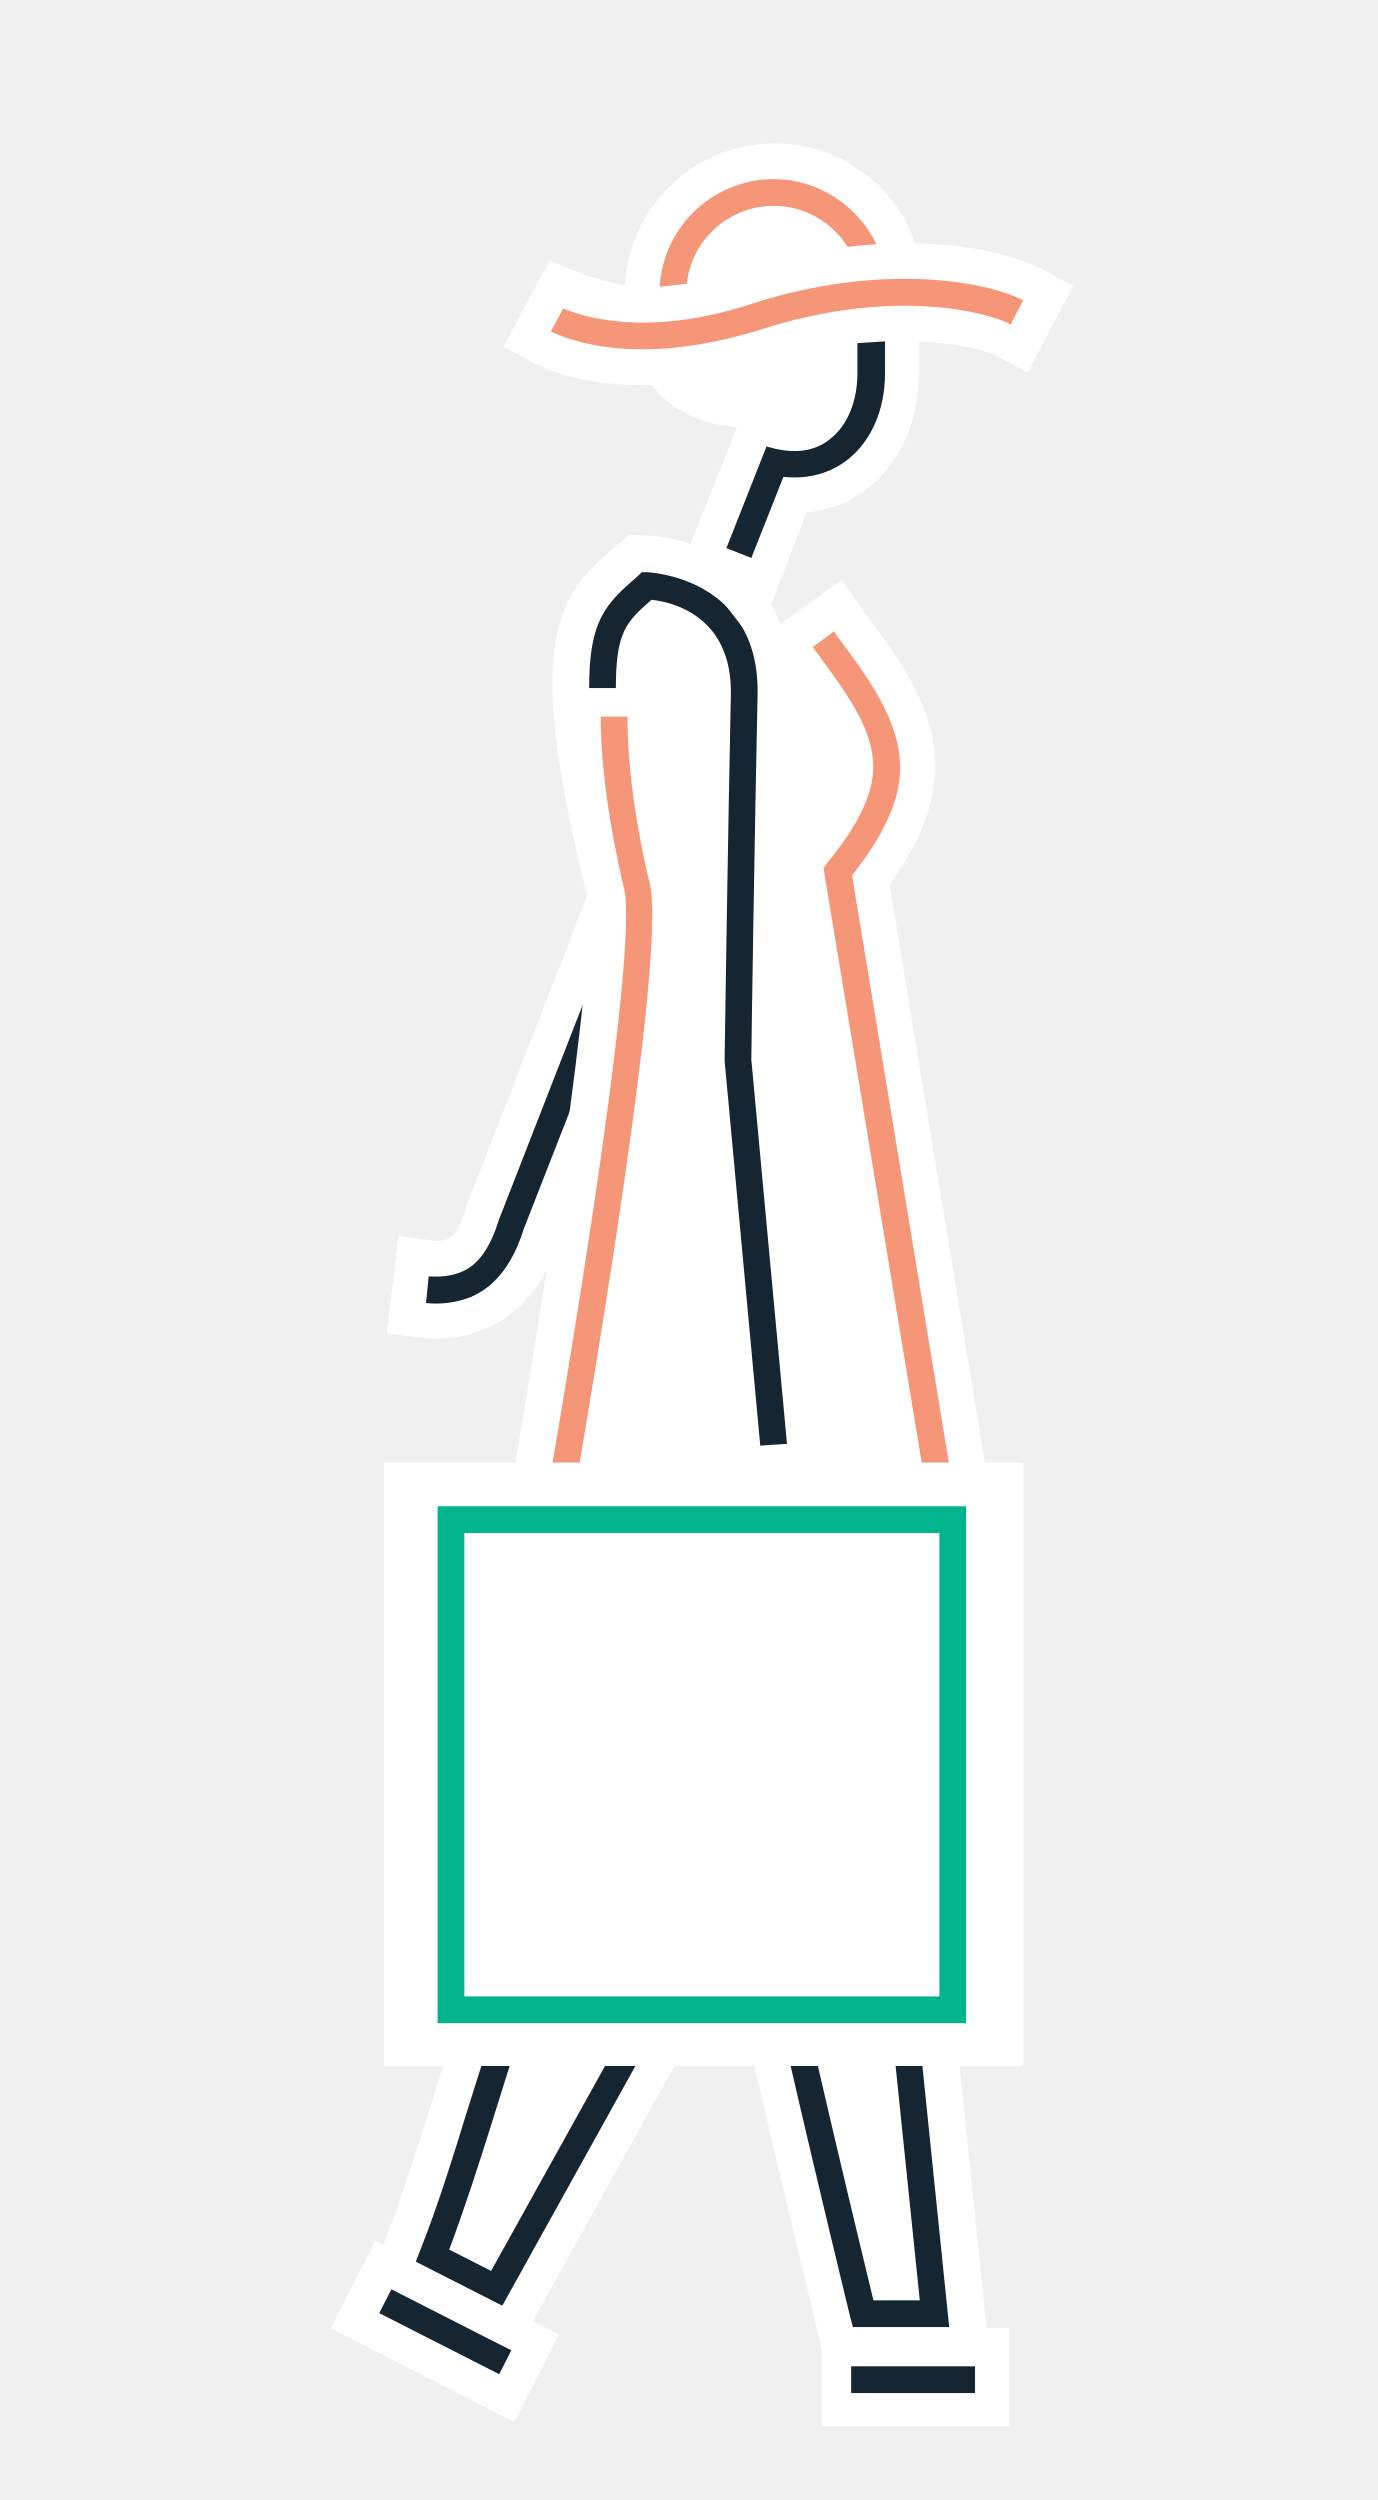
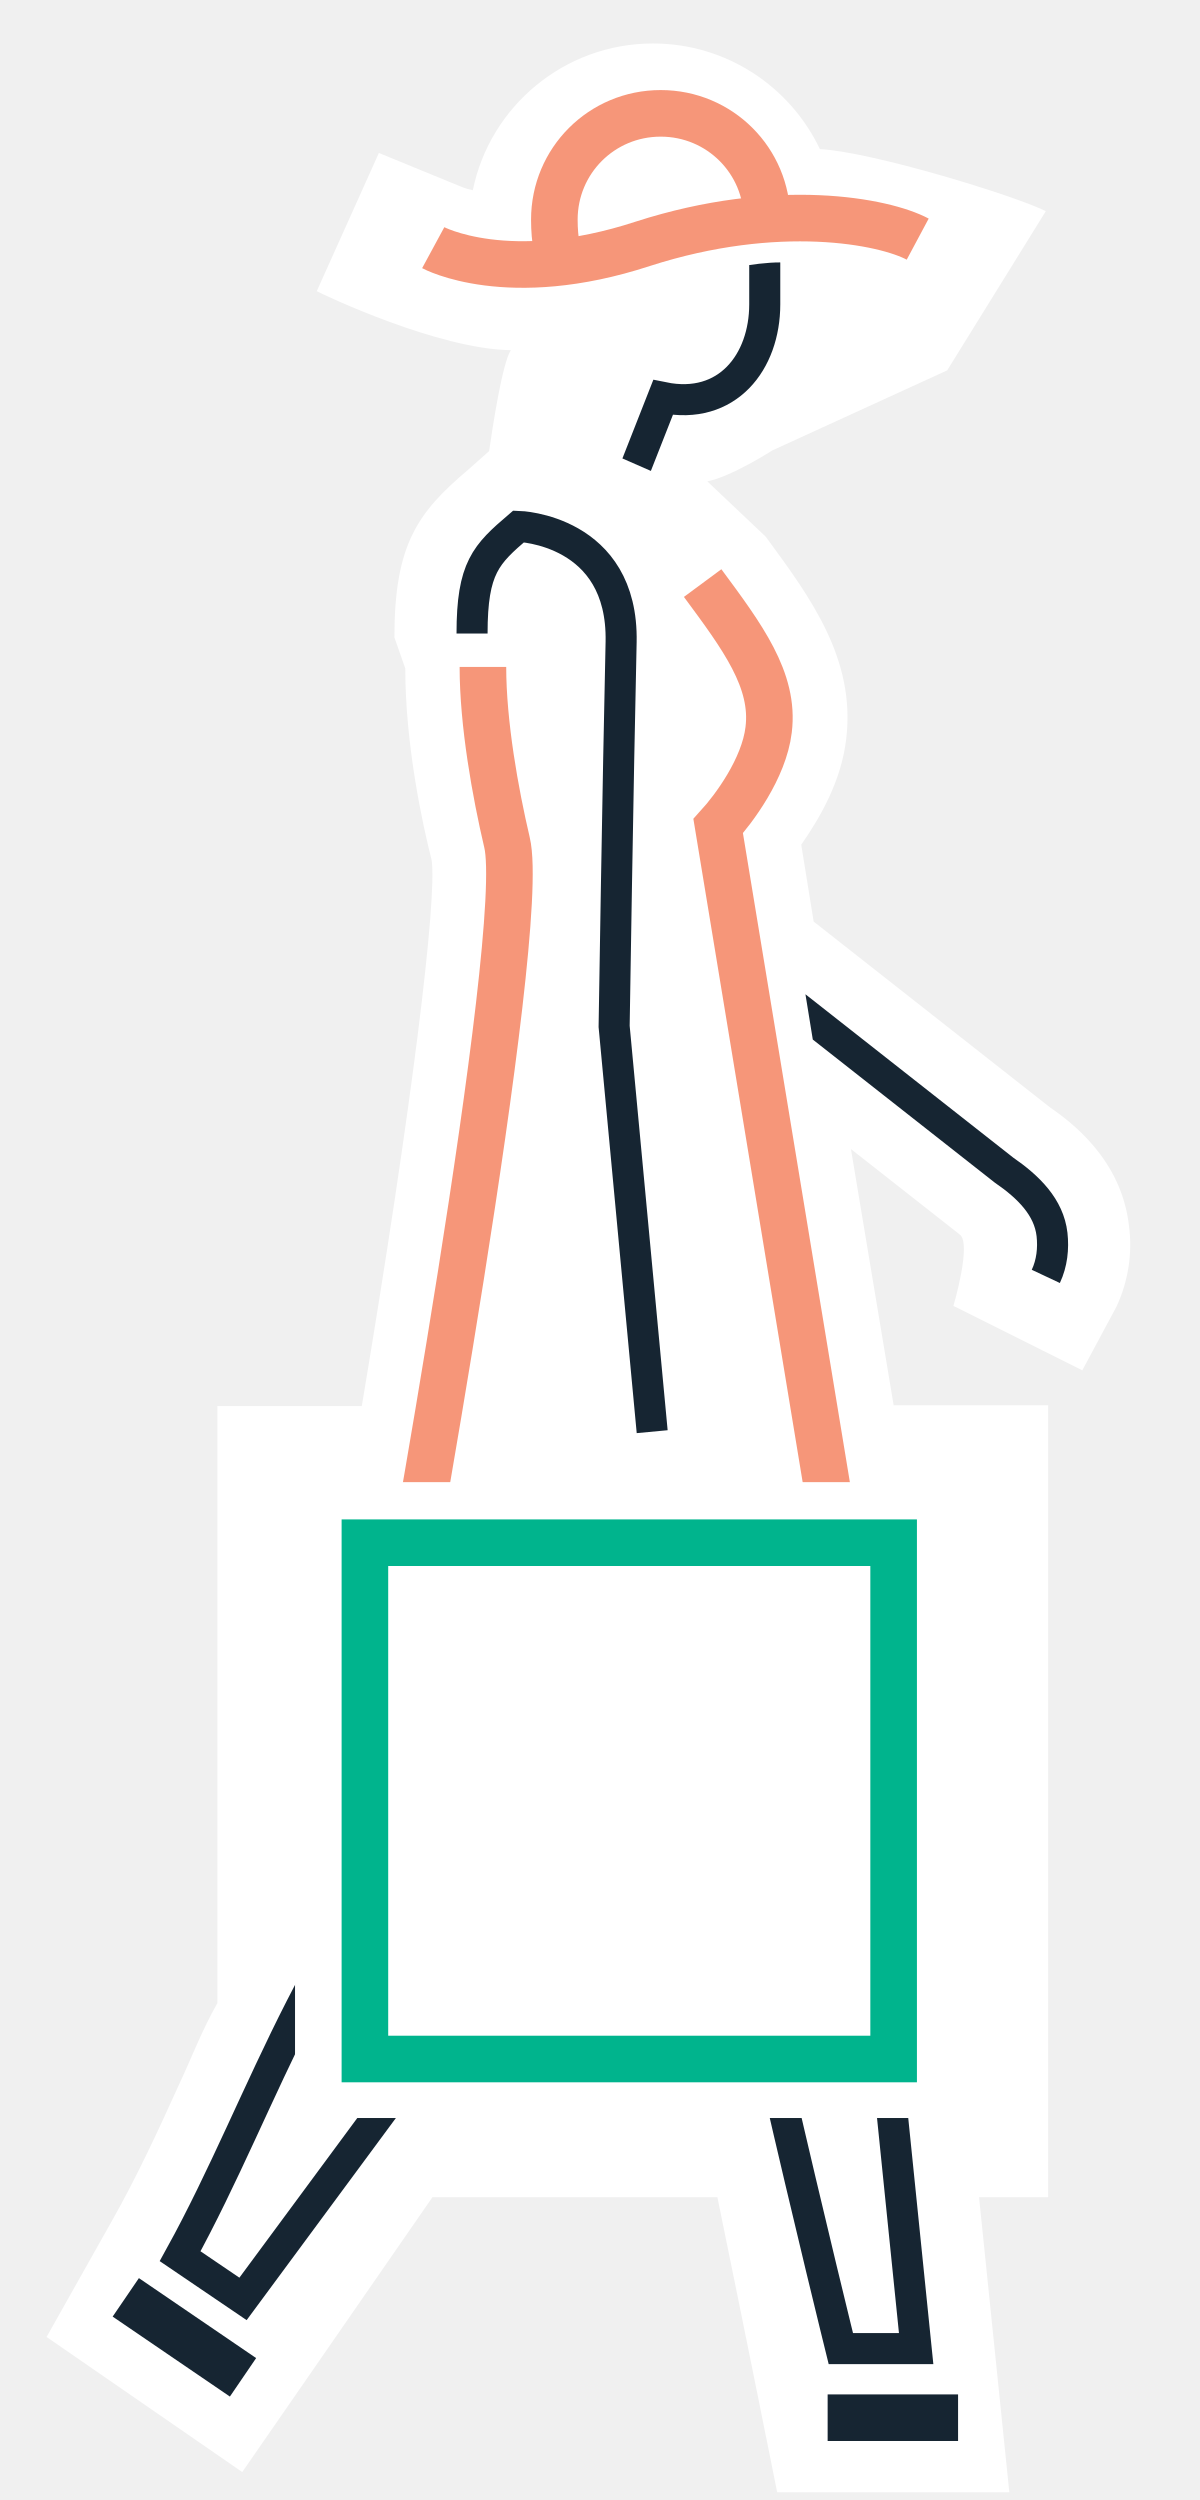
- <svg xmlns="http://www.w3.org/2000/svg" version="1.1" id="Layer_1" x="0px" y="0px" viewBox="0 0 154.5 280.5" style="enable-background:new 0 0 154.5 280.5;" xml:space="preserve">
+ <svg xmlns="http://www.w3.org/2000/svg" xmlns:xlink="http://www.w3.org/1999/xlink" version="1.1" id="Layer_1" x="0px" y="0px" viewBox="0 0 154.5 322" style="enable-background:new 0 0 154.5 322;" xml:space="preserve">
  <style type="text/css">
	.st0{fill:#FFFFFF;}
- 	.st1{fill:#162532;}
- 	.st2{fill:#F69679;}
- 	.st3{fill:none;stroke:#00B48D;stroke-width:3;stroke-miterlimit:10;}
+ 	.st1{fill:none;stroke:#FFFFFF;stroke-width:3;stroke-miterlimit:10;}
+ 	.st2{fill:none;}
+ 	.st3{fill:none;stroke:#162532;stroke-width:4;stroke-miterlimit:10;}
+ 	.st4{fill:none;stroke:#F69679;stroke-width:6;stroke-miterlimit:10;}
+ 	.st5{fill:none;stroke:#162532;stroke-width:6;stroke-miterlimit:10;}
+ 	.st6{clip-path:url(#SVGID_2_);fill:none;stroke:#162532;stroke-width:4;stroke-miterlimit:10;}
+ 	.st7{clip-path:url(#SVGID_4_);}
+ 	.st8{clip-path:url(#SVGID_6_);fill:#FFFFFF;}
+ 	.st9{clip-path:url(#SVGID_6_);fill:none;stroke:#162532;stroke-width:4;stroke-miterlimit:10;}
+ 	.st10{clip-path:url(#SVGID_8_);}
+ 	.st11{clip-path:url(#SVGID_10_);fill:#FFFFFF;}
+ 	.st12{clip-path:url(#SVGID_10_);fill:none;stroke:#F69679;stroke-width:6;stroke-miterlimit:10;}
+ 	.st13{fill:none;stroke:#00B48D;stroke-width:6;stroke-miterlimit:10;}
</style>
  <g>
+     <path class="st0" d="M98.5,39.2c0,7.4-4.8,13.7-13.1,12" />
+     <path class="st1" d="M98.5,39.2c0,7.4-4.8,13.7-13.1,12" />
+     <path class="st0" d="M145.4,157.8c-1-8.6-7.6-13.4-10.2-15.2l-30.4-23.9l-1.6-9.9c2.5-3.6,5.2-8.3,5.8-13.7   c1.2-10.2-4.6-18.1-10.1-25.6l-0.3-0.4L91.1,62c3.1-0.6,8.4-4,8.4-4L122,47.7l12.7-20.5c-4-2-22.2-7.6-29.1-8   c-3.8-8-12-13.6-21.5-13.6c-11.4,0-21,8.1-23.2,18.9c-1-0.2-1.6-0.5-1.6-0.5c0.2,0.1-10.5-4.3-10.5-4.3l-8,17.8   c0.9,0.5,15.7,7.5,25,7.6c-1.1,1.6-2.4,10.2-2.8,13l-2.7,2.4c-6.5,5.5-9.5,9.6-9.5,21.6l1.4,4c0,10,2.3,20.4,3.4,24.7   c0.7,5.1-2.5,31.5-9,70.3H28v76.9c-2,3.5-3.3,7-4.9,10.4c-2.8,6.2-5.5,12-8.6,17.5L6,301l25.2,17.4L55.7,283h36.7   c4.1,20,7.7,38,7.7,38H130l-3.9-38h8.9V181h-19.9l-5.5-33l13.5,10.6l0.5,0.4c1.6,1.1-0.8,9.2-0.8,9.2c0,0,16.6,8.3,16.6,8.3   l4.4-8.2C145.3,165.1,145.9,161.4,145.4,157.8z" />
+     <path class="st2" d="M74.9,211.5l35,0l-17.3-105c2-2.3,5.9-7.4,6.5-12.4c0.8-6.4-3.5-12.1-8.5-18.9L62.2,85.9   c0,7.3,1.6,16.2,3.1,22.6c2.8,11.6,6.7,28.5,6.7,28.5l-20.7,74.5l17.5,0" />
+     <path class="st3" d="M82.4,217.8L79,231.5l-47.7,64.6l-8.1-5.5c11.2-20.3,17.8-44.5,37.1-61.4l2.5-11.6" />
+     <path class="st0" d="M71.4,28.3c0-7.6,6.1-13.7,13.7-13.7c7.6,0,13.7,6.1,13.7,13.7C98.9,35.9,71.4,49.7,71.4,28.3" />
+     <path class="st3" d="M90.3,219.1c1.8,17.9,18,83.4,18,83.4l9.7,0l-8.7-85.3" />
+     <path class="st4" d="M62.2,85.9c0,7.3,1.6,16.2,3.1,22.6c2.8,11.6-14,103-14,103l35,0" />
+     <line class="st5" x1="123.4" y1="311.4" x2="106.6" y2="311.4" />
+     <line class="st5" x1="31.3" y1="306.2" x2="16.2" y2="295.9" />
+     <rect x="46.5" y="216.7" class="st0" width="71.7" height="2.8" />
+     <path class="st4" d="M90.5,75.1c5.1,6.9,9.3,12.5,8.5,18.9c-0.6,5-4.5,10.2-6.5,12.4l17.3,105l-35,0" />
+     <path class="st3" d="M84,184.4l-4.9-52.2c0,0,0.5-32.2,0.9-49.5c0.3-14.5-13.2-14.9-13.2-14.9c-4.2,3.6-6,5.3-6,13.8" />
    <g>
-       <g>
-         <path class="st0" d="M44.7,138.7l4,0.5c0.5,0.1,1.1,0,1.6-0.2c0.7-0.3,1.4-1.5,2-3.5l0-0.1L66,100.2l10.2,4L62.7,139     c-0.6,2-2.5,7.6-8,10c-2.3,1-4.8,1.4-7.3,1.1l-4-0.5L44.7,138.7z" />
-         <path class="st1" d="M47.8,146.2l0.3-3c1.2,0.1,2.5,0,3.7-0.5c1.9-0.8,3.2-2.7,4.2-5.9l12.2-31.3l2.8,1.1l-12.2,31.2     c-0.8,2.5-2.3,6.1-5.9,7.7C51.4,146.1,49.6,146.4,47.8,146.2z" />
+       <defs>
+         <polygon id="SVGID_1_" points="130.1,139.2 143.4,156.7 138.1,168.2 108,154.3 102.4,119.8    " />
+       </defs>
+       <clipPath id="SVGID_2_">
+         <use xlink:href="#SVGID_1_" style="overflow:visible;" />
+       </clipPath>
+       <path class="st6" d="M134.7,164.4c0.8-1.7,1-3.6,0.8-5.4c-0.4-3.5-3-6.1-6.2-8.3l-31.8-25" />
+     </g>
+     <g>
+       <defs>
+         <path id="SVGID_3_" d="M101.5,34.2L99,67.3L78,58.1l6.1-21.3c8-2.1,13.4-3,16.3-3c0.9,0,1.6,0.1,2,0.3" />
+       </defs>
+       <clipPath id="SVGID_4_">
+         <use xlink:href="#SVGID_3_" style="overflow:visible;" />
+       </clipPath>
+       <g class="st7">
+         <defs>
+           <rect id="SVGID_5_" x="-152.4" y="-356.2" width="1133" height="755.3" />
+         </defs>
+         <clipPath id="SVGID_6_">
+           <use xlink:href="#SVGID_5_" style="overflow:visible;" />
+         </clipPath>
+         <path class="st8" d="M98.5,23.9l0,15.3c0,7.4-4.8,13.7-13.1,12l-5.7,14.5L50.6,45.5l2.6-25.8L98.5,23.9z" />
+         <path class="st9" d="M98.5,23.9l0,15.3c0,7.4-4.8,13.7-13.1,12l-5.7,14.5L50.6,45.5l2.6-25.8L98.5,23.9z" />
      </g>
    </g>
-   </g>
-   <g>
-     <path class="st0" d="M99.8,99.2c2-2.7,4.5-6.9,5-11.3c0.9-7.4-3.4-13.2-7.8-19.2l-2.6-3.6L87.6,70c-3.3-7.7-11.3-9.8-14.9-9.9   l-2.1-0.1L69,61.4c-4.3,3.6-7,6.5-7,15.6s3.9,23.5,3.9,23.5c1.3,5.2-4.9,47.2-11.5,83l-1.2,6.7H75h18h21.8L99.8,99.2z" />
-     <path class="st1" d="M85.3,162.2l-4-43.2l0-0.1c0-0.3,0.4-26.8,0.7-40.9c0.2-9.1-6.9-10.5-8.9-10.7c-2.9,2.5-4,3.7-4,9.9h-3   c0-7.6,1.8-9.4,5.5-12.6l0.4-0.4l0.6,0c0.1,0,12.7,0.5,12.4,13.8c-0.3,13.7-0.7,39.2-0.7,40.9l4,43.1L85.3,162.2z" />
-   </g>
-   <g>
-     <path class="st0" d="M41.5,255.8l1.8-4.7c1.9-4.9,3.5-10,5.2-15.4c4.2-13.4,8.5-27.2,18.4-39.1l26.2,3.8l-35.3,63.6L41.5,255.8z" />
-     <path class="st1" d="M56.3,258.8l-9.7-4.9l0.5-1.3c2-5,3.6-10.2,5.3-15.7c4.2-13.4,8.5-27.2,18.5-38.7l0.8-9.3l3,0.3l-0.9,10.3   l-0.3,0.4c-9.8,11.1-14.1,24.7-18.2,37.9c-1.5,4.8-3.1,9.8-4.9,14.6l4.7,2.4l31.4-56.5l1.2-11.3l3,0.3l-1.3,11.9L56.3,258.8z" />
-   </g>
-   <g>
-     <path class="st0" d="M91.6,261c-0.5-2.2-13.5-54.6-15-69.8l26.2-6.6l8.3,80.6H92.6L91.6,261z" />
-     <path class="st1" d="M95.7,261.1l-0.3-1.1c-0.5-2.2-13.4-54.4-14.9-69.2l3-0.3c1.3,13.4,12.6,59.7,14.5,67.6l5.2,0l-7.1-68.8l3-0.3   l7.4,72.1L95.7,261.1z" />
-   </g>
-   <g>
-     <rect x="92.2" y="261.2" class="st0" width="21" height="11" />
-     <rect x="95.5" y="265.5" class="st1" width="13.9" height="3" />
-   </g>
-   <g>
-     <rect x="44.4" y="250.1" transform="matrix(-0.4535 0.8913 -0.8913 -0.4535 305.751 335.7737)" class="st0" width="11" height="23.1" />
-     <rect x="42.4" y="260.1" transform="matrix(0.8912 0.4537 -0.4537 0.8912 124.1336 5.8224)" class="st1" width="15.1" height="3" />
-   </g>
-   <path class="st2" d="M110.1,186.2L95.6,98.2c1.7-2.1,4.8-6.4,5.3-10.6c0.7-5.8-2.9-10.8-7.1-16.4l-0.2-0.4l-2.4,1.8l0.2,0.3  c4,5.4,7.1,9.6,6.5,14.3c-0.5,4-4,8.3-5,9.5l-0.5,0.7l14.2,86H79.4l0,0H61.7c2.1-12,13.4-75.2,11.2-84.3c-0.6-2.4-2.5-10.7-2.5-18.7  h-3c0,8,2,16.7,2.6,19.2c1.9,7.6-7.7,63.8-11.6,84.8l-0.3,2h30.7l0,0H110.1z" />
-   <g>
    <g>
-       <g>
-         <path class="st0" d="M103.8,32.9c0-1.6-0.3-3.1-0.7-4.5l-1.2-3.1c-2.8-5.5-8.5-9.2-15-9.2c-9.3,0-16.8,7.6-16.8,16.8     c0,4.7,1.3,8.5,3.8,11.2c2.2,2.3,5.3,3.6,8.8,3.8L77,62.2l7.8,10.1l5.7-14.8c2.6-0.3,5.1-1.2,7.1-2.9c3.5-2.9,5.5-7.5,5.5-12.7     v-6C103.2,34.9,103.8,33.9,103.8,32.9z" />
-         <path class="st2" d="M74.5,37.2C74.1,36,74,34.5,74,32.9c0-7.1,5.8-12.8,12.8-12.8s12.8,5.8,12.8,12.8h-3c0-5.4-4.4-9.8-9.8-9.8     S77,27.5,77,32.9c0,1.7,0.2,3.1,0.7,4.3C77.9,38,74.9,38.9,74.5,37.2z" />
+       <defs>
+         <polygon id="SVGID_7_" points="105.9,5.3 105.9,28.9 88.8,29.8 67.9,34 64.6,26 64.6,5.3    " />
+       </defs>
+       <clipPath id="SVGID_8_">
+         <use xlink:href="#SVGID_7_" style="overflow:visible;" />
+       </clipPath>
+       <g class="st10">
+         <defs>
+           <rect id="SVGID_9_" x="-152.4" y="-356.2" width="1133" height="755.3" />
+         </defs>
+         <clipPath id="SVGID_10_">
+           <use xlink:href="#SVGID_9_" style="overflow:visible;" />
+         </clipPath>
+         <path class="st11" d="M71.4,28.3c0-7.6,6.1-13.7,13.7-13.7c7.6,0,13.7,6.1,13.7,13.7C98.9,35.9,71.4,49.7,71.4,28.3" />
+         <path class="st12" d="M71.4,28.3c0-7.6,6.1-13.7,13.7-13.7c7.6,0,13.7,6.1,13.7,13.7C98.9,35.9,71.4,49.7,71.4,28.3z" />
      </g>
    </g>
-   </g>
-   <g>
    <g>
-       <path class="st0" d="M72.1,43.2c-7.2,0-11.4-2-12.1-2.4l-3.5-1.9l2.6-4.9l2.6-4.8c0,0,6,3,10.6,3c3.4,0,7.1-0.6,11-1.9    c6.2-2,12.4-3,18.5-3c6.1,0,11.6,1.1,15.1,2.9l3.5,1.9l-5.1,9.7l-3.5-1.9c-0.8-0.4-4.4-1.6-10.1-1.6c-4.8,0-9.8,0.8-14.9,2.5    C81.6,42.3,76.7,43.2,72.1,43.2z" />
-       <path class="st2" d="M72.1,39.2c-6.5,0-10-1.9-10.3-2l1.4-2.6l-0.7,1.3l0.7-1.3c0.1,0,7.7,3.9,21.1-0.5c14.2-4.6,26-2.7,30.5-0.4    l-1.4,2.7c-2.6-1.4-13.3-4.2-28.1,0.6C80.1,38.6,75.7,39.2,72.1,39.2z" />
+       <path class="st4" d="M55.8,31.9c0,0,9.6,5.2,27-0.5c17.4-5.6,31.1-2.9,35.4-0.6" />
    </g>
-   </g>
-   <rect x="43.1" y="164.1" class="st0" width="71.7" height="67.7" />
-   <rect x="50.6" y="170.5" class="st3" width="56.3" height="55" />
-   <g>
-     <path class="st1" d="M99.3,38.3v3.6c0,4-1.5,7.5-4.1,9.6c-2,1.6-4.5,2.3-7.3,2l-3.6,9.1l-2.8-1.1l4.5-11.4l1.2,0.3   c2.4,0.5,4.5,0.1,6-1.2c1.9-1.5,3-4.2,3-7.3v-3.4L99.3,38.3z" />
+     <rect x="38" y="190.9" class="st0" width="86.7" height="81.9" />
+     <rect x="47" y="198.7" class="st13" width="68.1" height="66.5" />
  </g>
</svg>
